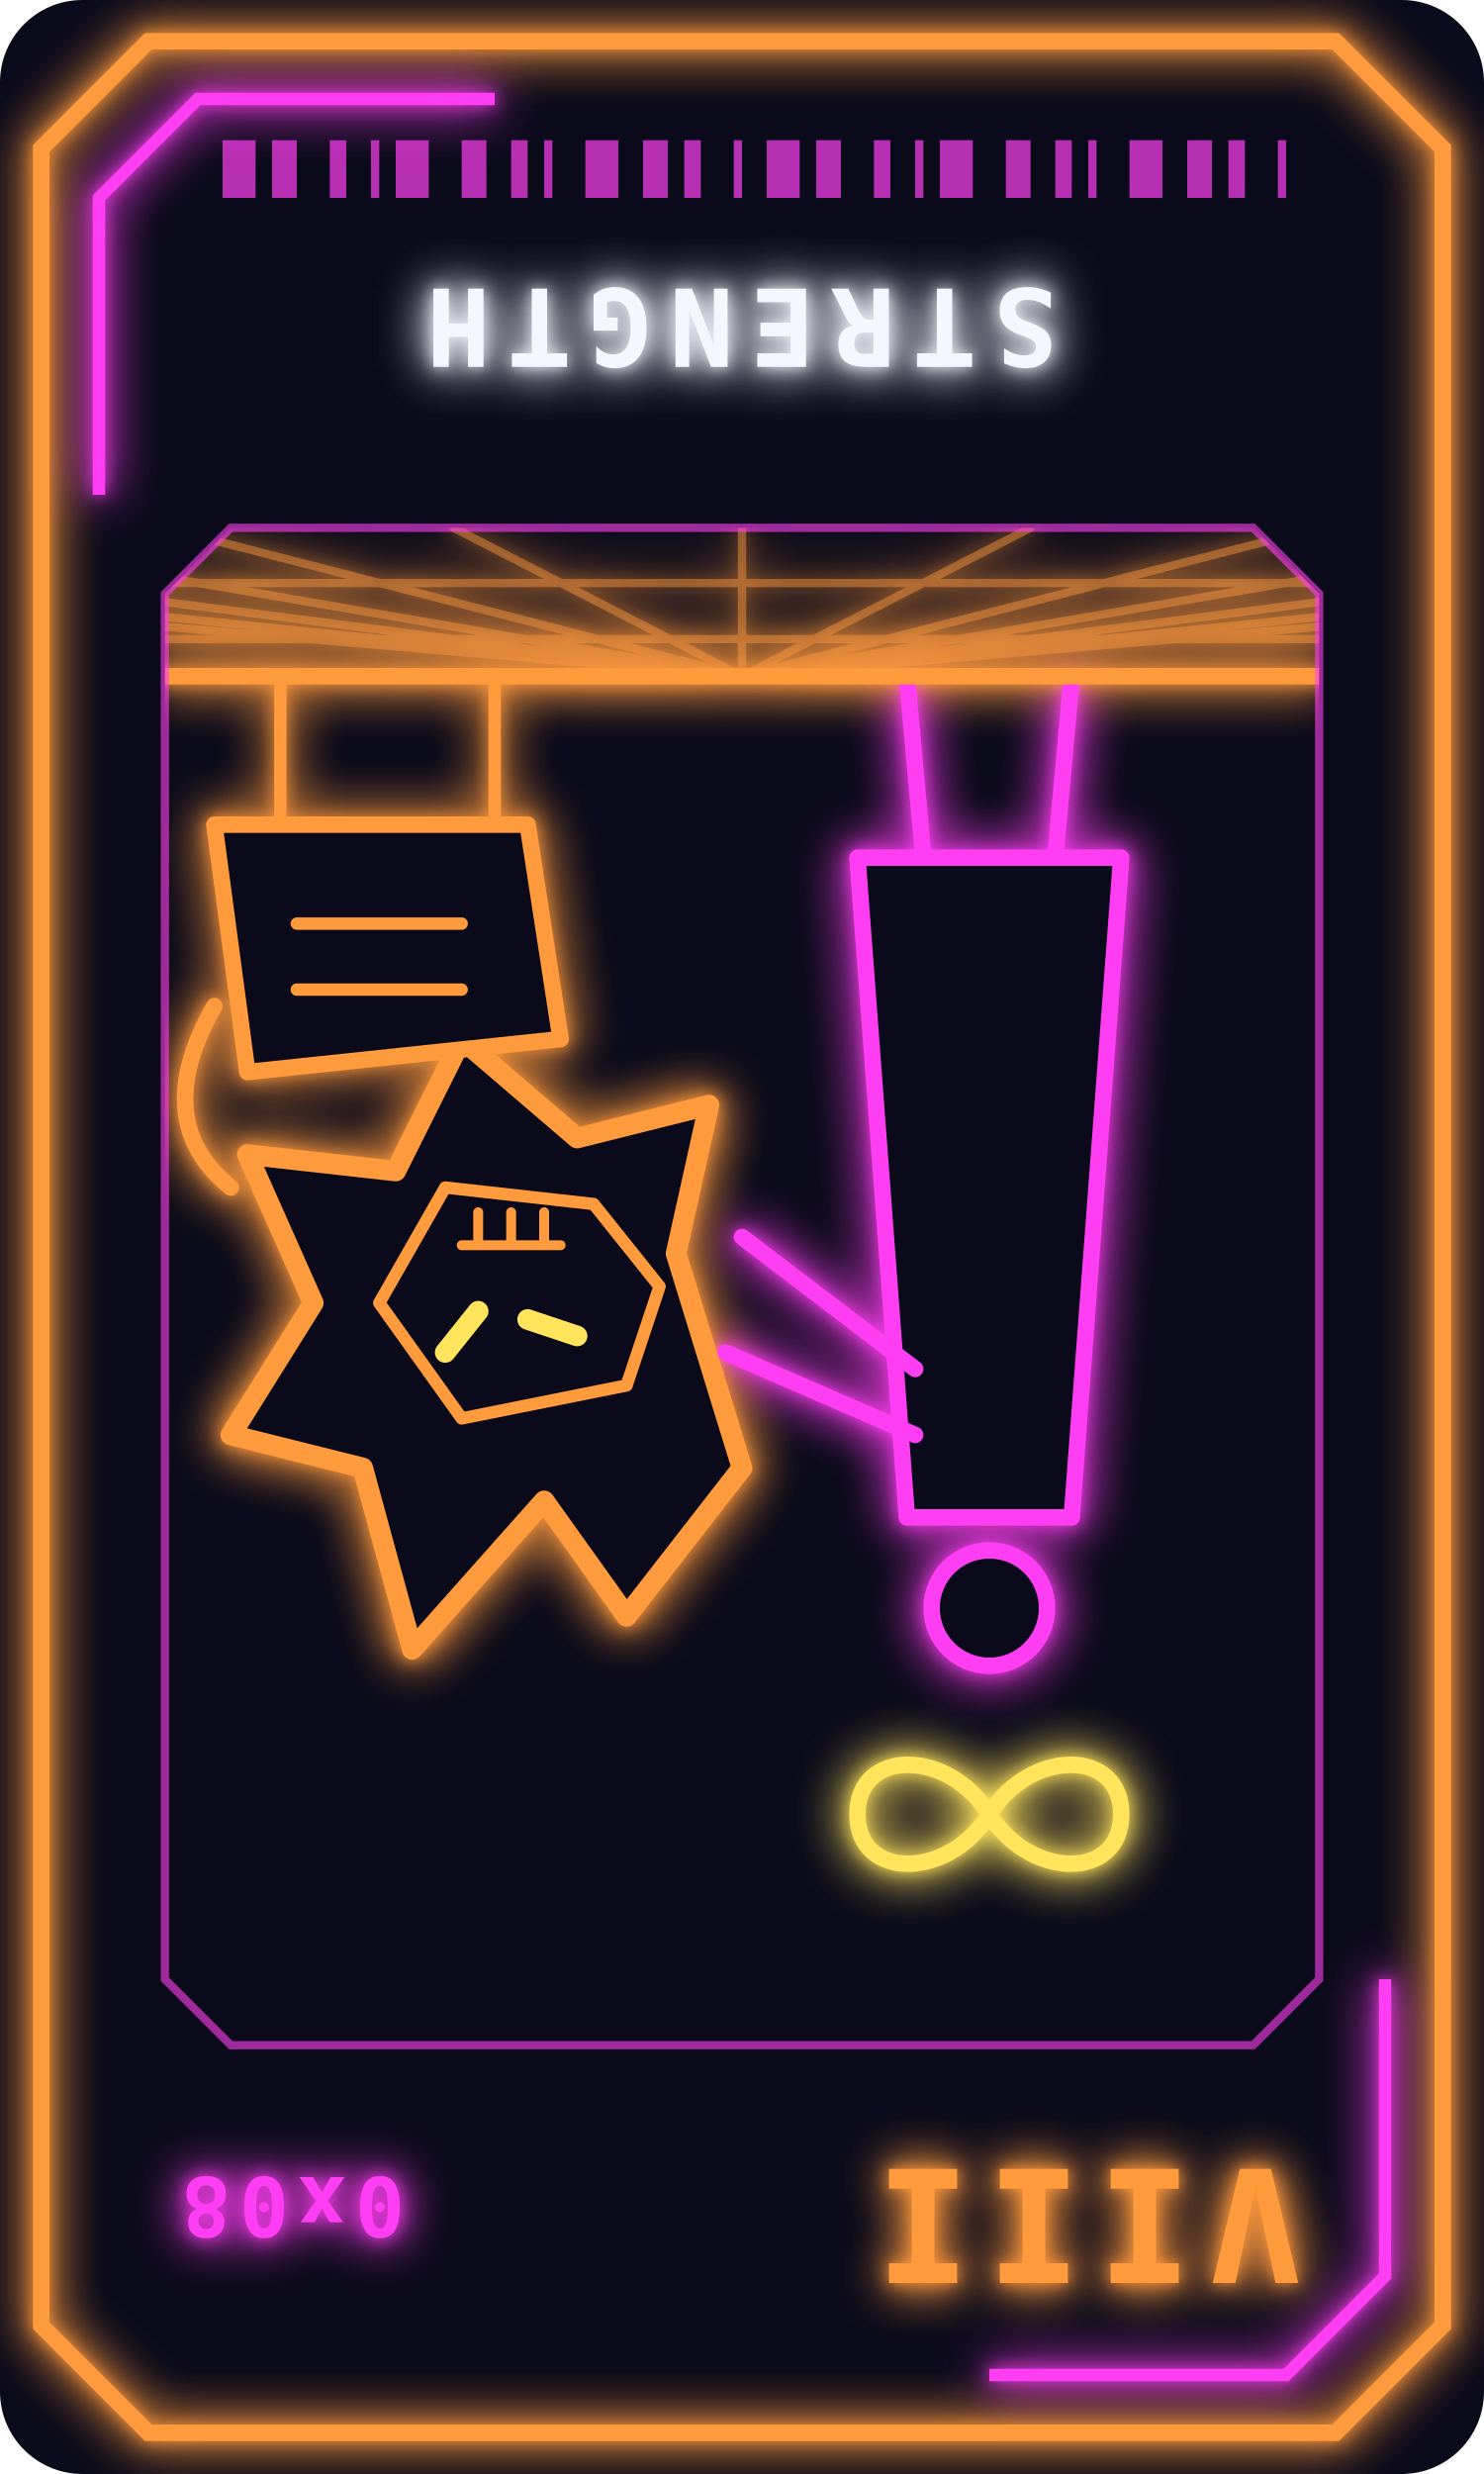
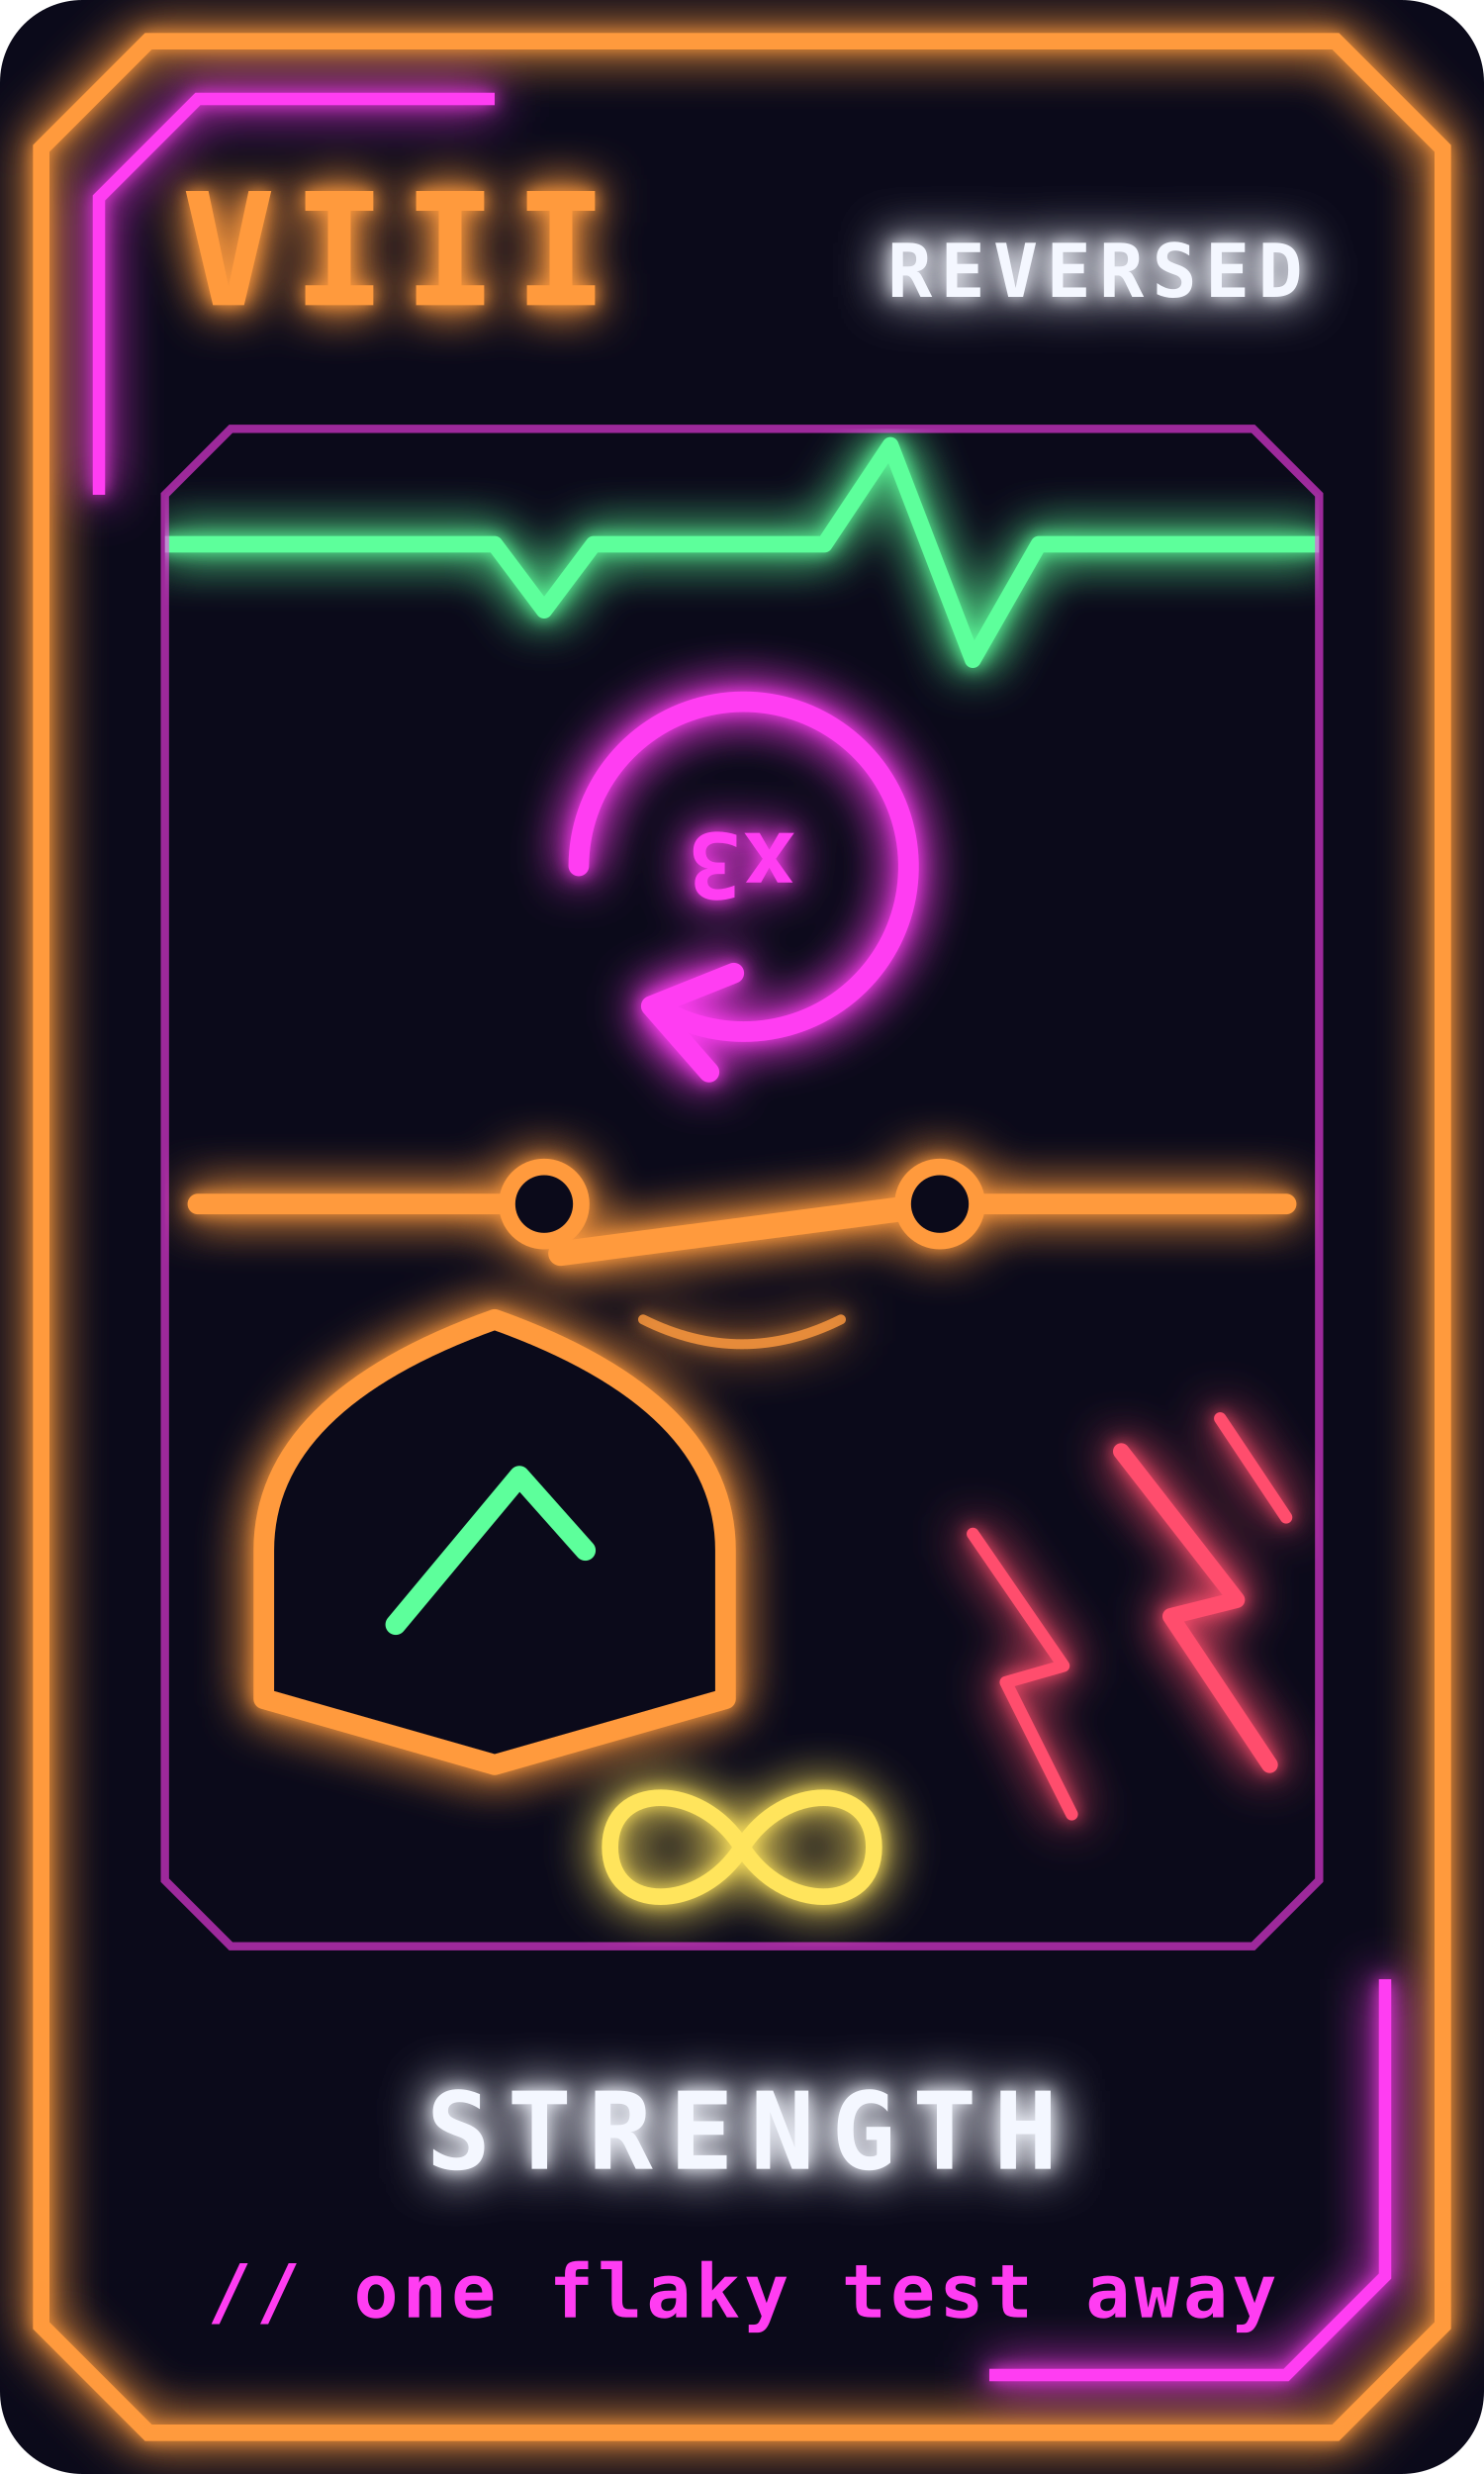
<svg xmlns="http://www.w3.org/2000/svg" width="180" height="300" viewBox="0 0 180 300">
-   <g transform="rotate(180 90 150)">
+   <g>
    <defs>
      <filter id="ds-neon" x="-30%" y="-30%" width="160%" height="160%" color-interpolation-filters="sRGB">
        <feGaussianBlur stdDeviation="3" result="wide" />
        <feGaussianBlur in="SourceGraphic" stdDeviation="1" result="near" />
        <feMerge>
          <feMergeNode in="wide" />
          <feMergeNode in="wide" />
          <feMergeNode in="near" />
          <feMergeNode in="SourceGraphic" />
        </feMerge>
      </filter>
      <clipPath id="ds-window">
        <path d="M-70 -84L-62 -92H62L70 -84V84L62 92H-62L-70 84Z" />
      </clipPath>
    </defs>
    <rect width="180" height="300" rx="10" fill="#0b0a1a" />
    <g filter="url(#ds-neon)">
      <path d="M18 5H162L175 18V282L162 295H18L5 282V18Z" fill="none" stroke="#ff9a3d" stroke-width="2" />
      <path d="M12 60V24L24 12H60M168 240V276L156 288H120" fill="none" stroke="#ff3df2" stroke-width="1.5" />
      <text x="22" y="37" font-family="ui-monospace, 'SF Mono', Menlo, Consolas, monospace" font-size="19" font-weight="bold" fill="#ff9a3d" text-anchor="start" letter-spacing="2">VIII</text>
-       <text x="158" y="36" font-family="ui-monospace, 'SF Mono', Menlo, Consolas, monospace" font-size="10" font-weight="bold" fill="#ff3df2" text-anchor="end" letter-spacing="1">0x08</text>
-       <text x="90" y="265" font-family="ui-monospace, 'SF Mono', Menlo, Consolas, monospace" font-size="13" font-weight="bold" fill="#f4f7ff" text-anchor="middle" letter-spacing="2">STRENGTH</text>
+       <text x="158" y="36" font-family="ui-monospace, 'SF Mono', Menlo, Consolas, monospace" font-size="9" font-weight="bold" fill="#f4f7ff" text-anchor="end" letter-spacing="1">REVERSED</text>
+       <text x="90" y="263" font-family="ui-monospace, 'SF Mono', Menlo, Consolas, monospace" font-size="13" font-weight="bold" fill="#f4f7ff" text-anchor="middle" letter-spacing="2">STRENGTH</text>
    </g>
-     <g opacity="0.7">
-       <rect x="24" y="276" width="1" height="7" fill="#ff3df2" />
-       <rect x="29" y="276" width="2" height="7" fill="#ff3df2" />
-       <rect x="33" y="276" width="3" height="7" fill="#ff3df2" />
-       <rect x="39" y="276" width="4" height="7" fill="#ff3df2" />
-       <rect x="47" y="276" width="1" height="7" fill="#ff3df2" />
-       <rect x="50" y="276" width="2" height="7" fill="#ff3df2" />
-       <rect x="55" y="276" width="3" height="7" fill="#ff3df2" />
-       <rect x="62" y="276" width="4" height="7" fill="#ff3df2" />
-       <rect x="68" y="276" width="1" height="7" fill="#ff3df2" />
-       <rect x="72" y="276" width="2" height="7" fill="#ff3df2" />
-       <rect x="78" y="276" width="3" height="7" fill="#ff3df2" />
-       <rect x="83" y="276" width="4" height="7" fill="#ff3df2" />
-       <rect x="90" y="276" width="1" height="7" fill="#ff3df2" />
-       <rect x="95" y="276" width="2" height="7" fill="#ff3df2" />
-       <rect x="99" y="276" width="3" height="7" fill="#ff3df2" />
-       <rect x="105" y="276" width="4" height="7" fill="#ff3df2" />
-       <rect x="113" y="276" width="1" height="7" fill="#ff3df2" />
-       <rect x="116" y="276" width="2" height="7" fill="#ff3df2" />
-       <rect x="121" y="276" width="3" height="7" fill="#ff3df2" />
-       <rect x="128" y="276" width="4" height="7" fill="#ff3df2" />
-       <rect x="134" y="276" width="1" height="7" fill="#ff3df2" />
-       <rect x="138" y="276" width="2" height="7" fill="#ff3df2" />
-       <rect x="144" y="276" width="3" height="7" fill="#ff3df2" />
-       <rect x="149" y="276" width="4" height="7" fill="#ff3df2" />
-     </g>
+     <text x="90" y="281" font-family="ui-monospace, 'SF Mono', Menlo, Consolas, monospace" font-size="9" font-weight="bold" fill="#ff3df2" text-anchor="middle" letter-spacing="0.5">// one flaky test away</text>
    <g transform="translate(90 144)">
      <g clip-path="url(#ds-window)">
-         <g filter="url(#ds-neon)">
-           <path d="M-30 -64c5 -8 16 -8 16 0c0 8 -11 8 -16 0c-5 -8 -16 -8 -16 0c0 8 11 8 16 0" fill="none" stroke="#ffe45c" stroke-width="2" stroke-linecap="round" stroke-linejoin="round" />
-           <path d="M-40 -28H-20L-14 52H-46Z" fill="#0b0a1a" stroke="#ff3df2" stroke-width="2" stroke-linecap="round" stroke-linejoin="round" />
-           <circle cx="-30" cy="-39" r="7" fill="#0b0a1a" stroke="#ff3df2" stroke-width="2" />
-           <path d="M-38 52L-40 74M-22 52L-20 74" fill="none" stroke="#ff3df2" stroke-width="2" stroke-linecap="round" stroke-linejoin="round" />
-           <path d="M-21 -18L2 -8M-21 -10L0 6" fill="none" stroke="#ff3df2" stroke-width="2" stroke-linecap="round" stroke-linejoin="round" />
-           <path d="M0 -22L14 -40L24 -26L40 -44L46 -22L62 -18L52 -2L60 16L42 14L34 30L20 18L4 22L8 4Z" fill="#0b0a1a" stroke="#ff9a3d" stroke-width="2.5" stroke-linecap="round" stroke-linejoin="round" />
-           <path d="M14 -12L34 -16L44 -2L36 12L18 10L10 0Z" fill="#0b0a1a" stroke="#ff9a3d" stroke-width="1.5" stroke-linecap="round" stroke-linejoin="round" />
-           <path d="M20 -6L26 -4M36 -8L32 -3" fill="none" stroke="#ffe45c" stroke-width="2.5" stroke-linecap="round" stroke-linejoin="round" />
-           <path d="M22 5H34M24 5V9M28 5V9M32 5V9" fill="none" stroke="#ff9a3d" stroke-width="1.2" stroke-linecap="round" stroke-linejoin="round" />
-           <path d="M22 30L60 26L64 56H26Z" fill="#0b0a1a" stroke="#ff9a3d" stroke-width="2" stroke-linecap="round" stroke-linejoin="round" />
-           <path d="M30 56V74M56 56V74M34 36H54M34 44H54" fill="none" stroke="#ff9a3d" stroke-width="1.5" stroke-linecap="round" stroke-linejoin="round" />
-           <path d="M64 34Q72 20 62 12" fill="none" stroke="#ff9a3d" stroke-width="2" stroke-linecap="round" stroke-linejoin="round" />
-           <path d="M-70 74H70" fill="none" stroke="#ff9a3d" stroke-width="2" stroke-linecap="round" stroke-linejoin="round" />
-           <g opacity="0.45">
-             <path d="M-70 74H70M-70 78.5H70M-70 85.3H70M0 74L-210 92M0 74L-175 92M0 74L-140 92M0 74L-105 92M0 74L-70 92M0 74L-35 92M0 74L0 92M0 74L35 92M0 74L70 92M0 74L105 92M0 74L140 92M0 74L175 92M0 74L210 92" fill="none" stroke="#ff9a3d" stroke-width="1" stroke-linecap="round" stroke-linejoin="round" />
+         <g filter="url(#ds-neon)" transform="rotate(180)">
+           <path d="M0 -80c5 -8 16 -8 16 0c0 8 -11 8 -16 0c-5 -8 -16 -8 -16 0c0 8 11 8 16 0" fill="none" stroke="#ffe45c" stroke-width="2" stroke-linecap="round" stroke-linejoin="round" />
+           <path d="M-64 -70L-52 -52L-60 -50L-46 -32" fill="none" stroke="#ff4d6d" stroke-width="2" stroke-linecap="round" stroke-linejoin="round" />
+           <path d="M-40 -76L-32 -60L-39 -58L-28 -42" fill="none" stroke="#ff4d6d" stroke-width="1.5" stroke-linecap="round" stroke-linejoin="round" />
+           <path d="M-66 -40L-58 -28" fill="none" stroke="#ff4d6d" stroke-width="1.5" stroke-linecap="round" stroke-linejoin="round" />
+           <path d="M30 -70L58 -62V-44Q58 -26 30 -16Q2 -26 2 -44V-62Z" fill="#0b0a1a" stroke="#ff9a3d" stroke-width="2.5" stroke-linecap="round" stroke-linejoin="round" />
+           <path d="M19 -44l8 9l15 -18" fill="none" stroke="#5dff9b" stroke-width="2.5" stroke-linecap="round" stroke-linejoin="round" />
+           <path d="M-66 -2H-24M24 -2H66" fill="none" stroke="#ff9a3d" stroke-width="2.5" stroke-linecap="round" stroke-linejoin="round" />
+           <path d="M-24 -2L22 -8" fill="none" stroke="#ff9a3d" stroke-width="3" stroke-linecap="round" stroke-linejoin="round" />
+           <circle cx="-24" cy="-2" r="4.5" fill="#0b0a1a" stroke="#ff9a3d" stroke-width="2" />
+           <circle cx="24" cy="-2" r="4.5" fill="#0b0a1a" stroke="#ff9a3d" stroke-width="2" />
+           <g opacity="0.8">
+             <path d="M-12 -16Q0 -22 12 -16" fill="none" stroke="#ff9a3d" stroke-width="1.2" stroke-linecap="round" stroke-linejoin="round" />
          </g>
+           <path d="M19.8 39A20 20 0 1 1 10 21.7" fill="none" stroke="#ff3df2" stroke-width="2.5" stroke-linecap="round" stroke-linejoin="round" />
+           <path d="M4 14L11 22L1 26" fill="none" stroke="#ff3df2" stroke-width="2.5" stroke-linecap="round" stroke-linejoin="round" />
+           <text x="0" y="43" font-family="ui-monospace, 'SF Mono', Menlo, Consolas, monospace" font-size="11" font-weight="bold" fill="#ff3df2" text-anchor="middle">x3</text>
+           <path d="M-70 78H-36L-28 64L-18 90L-10 78H18L24 70L30 78H70" fill="none" stroke="#5dff9b" stroke-width="2" stroke-linecap="round" stroke-linejoin="round" />
        </g>
      </g>
      <path d="M-70 -84L-62 -92H62L70 -84V84L62 92H-62L-70 84Z" fill="none" stroke="#ff3df2" stroke-width="1" opacity="0.6" />
    </g>
  </g>
</svg>
